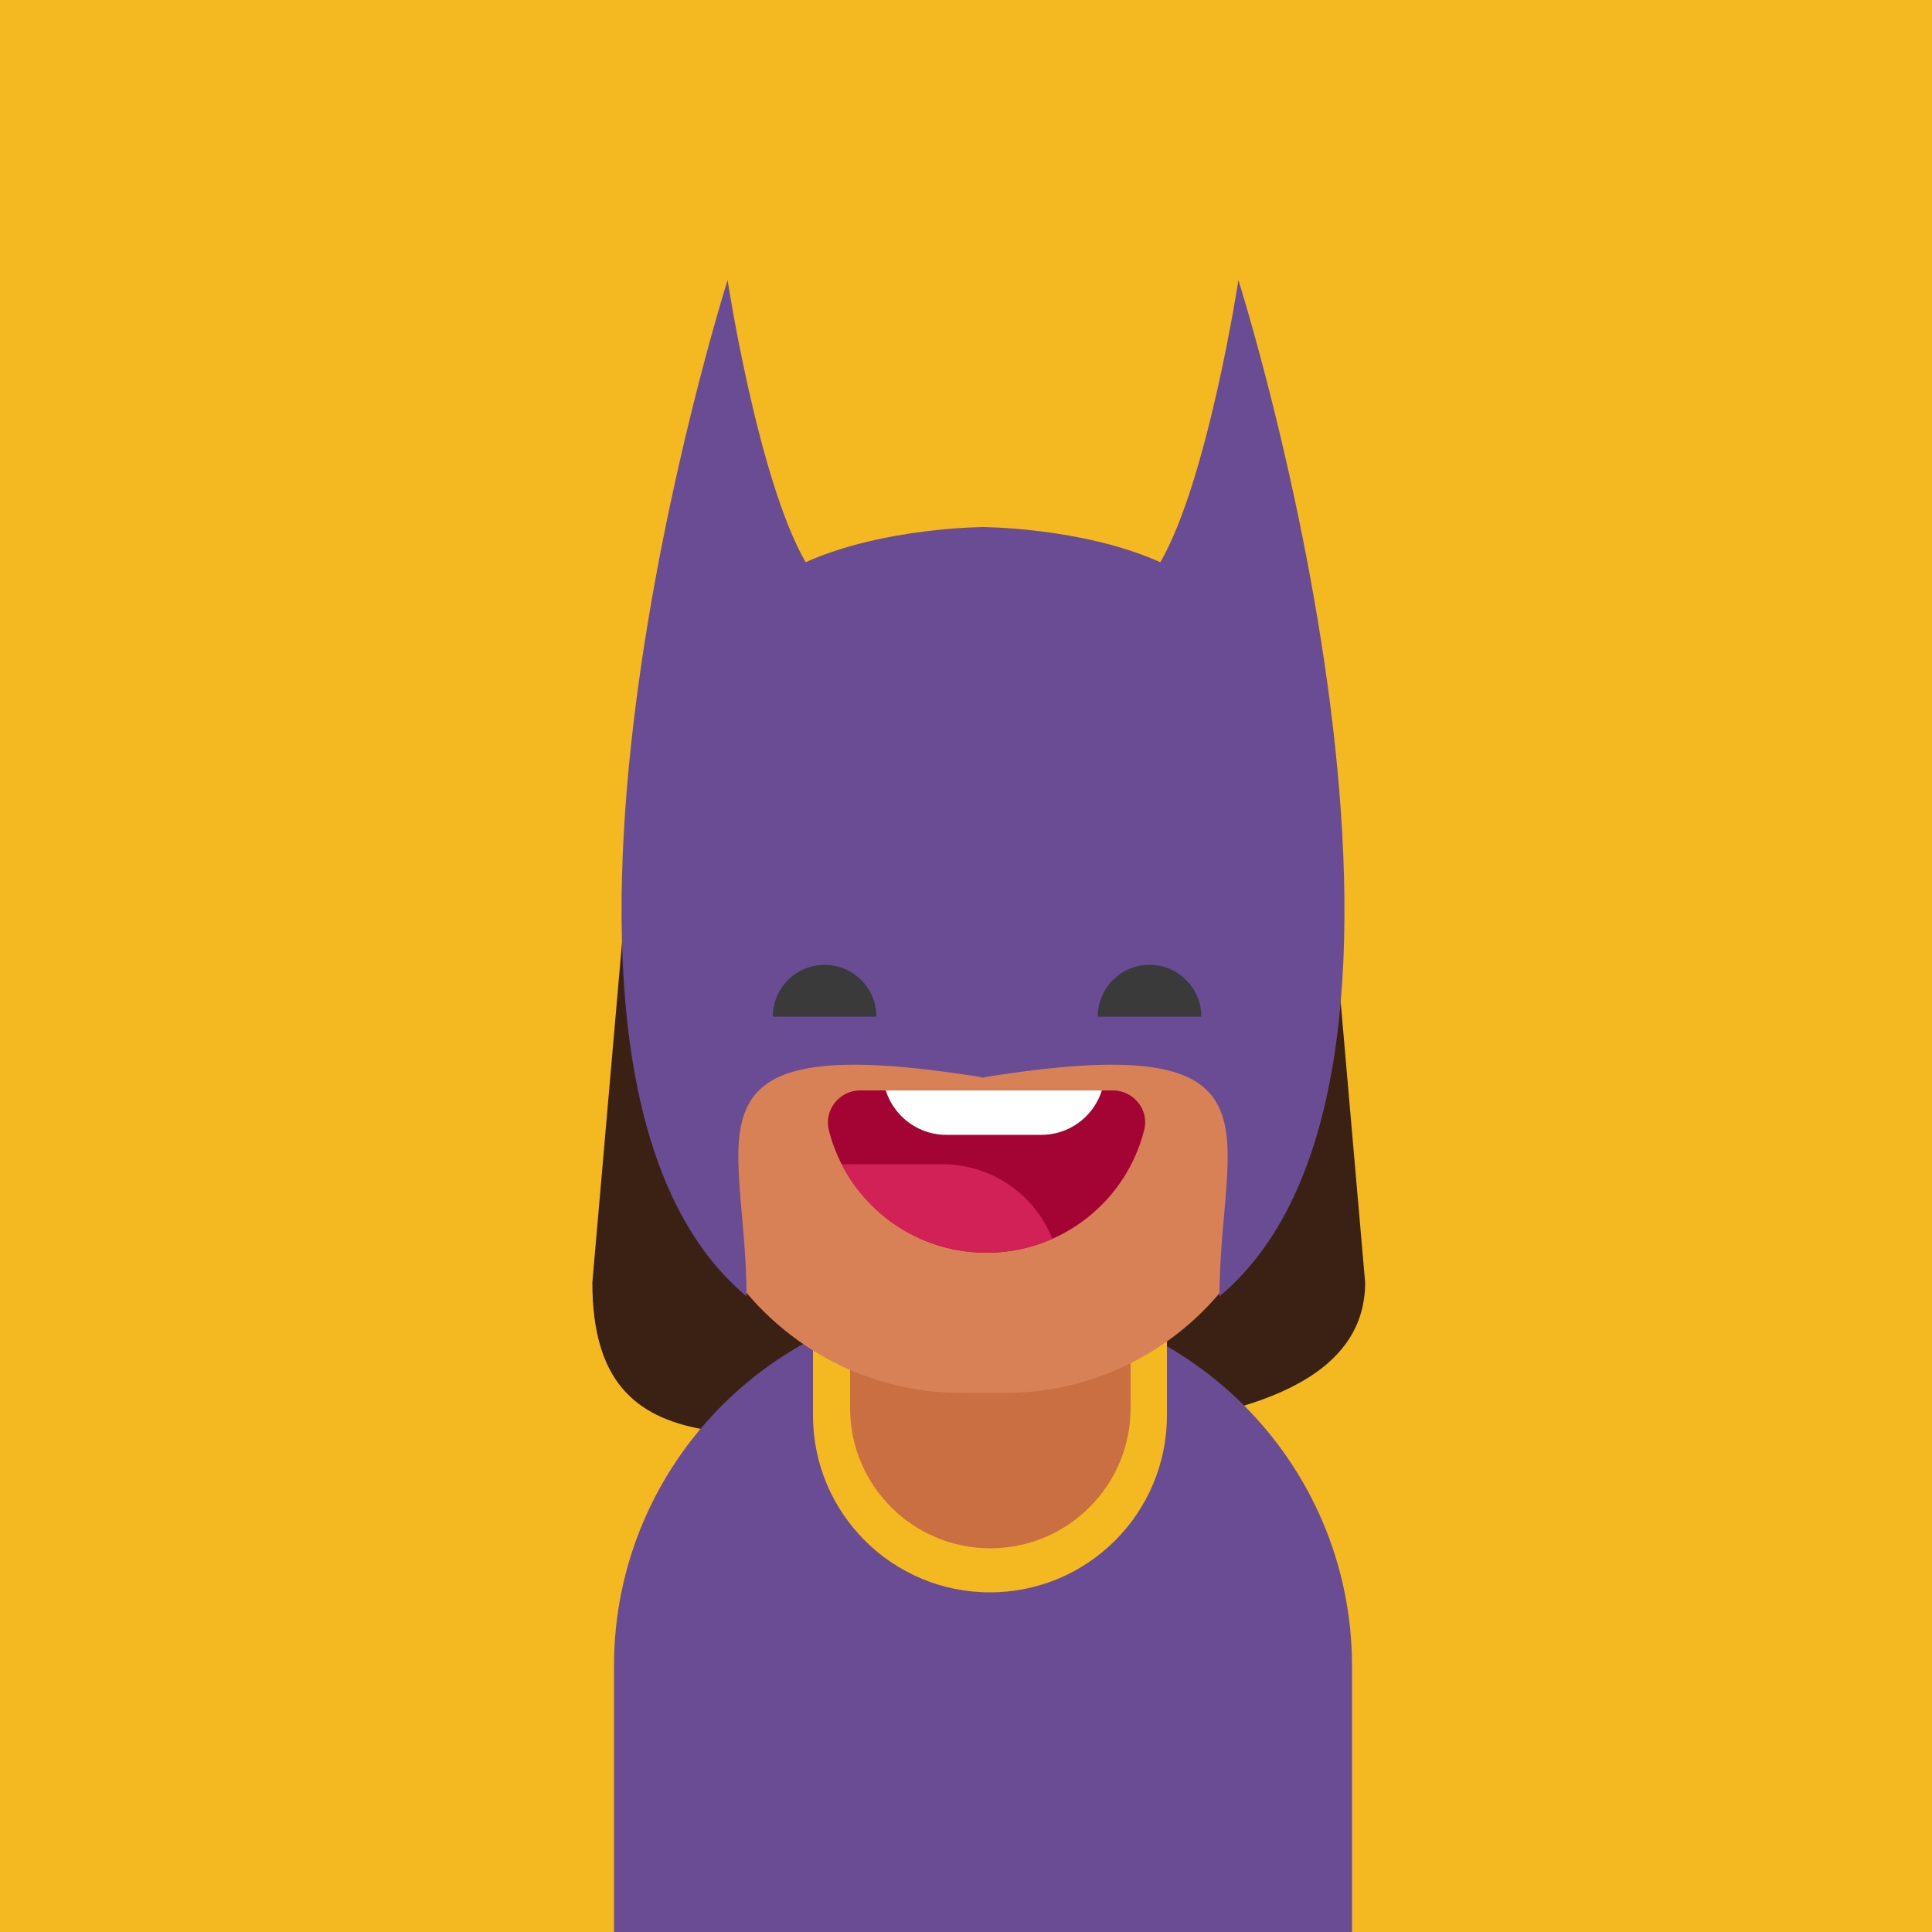
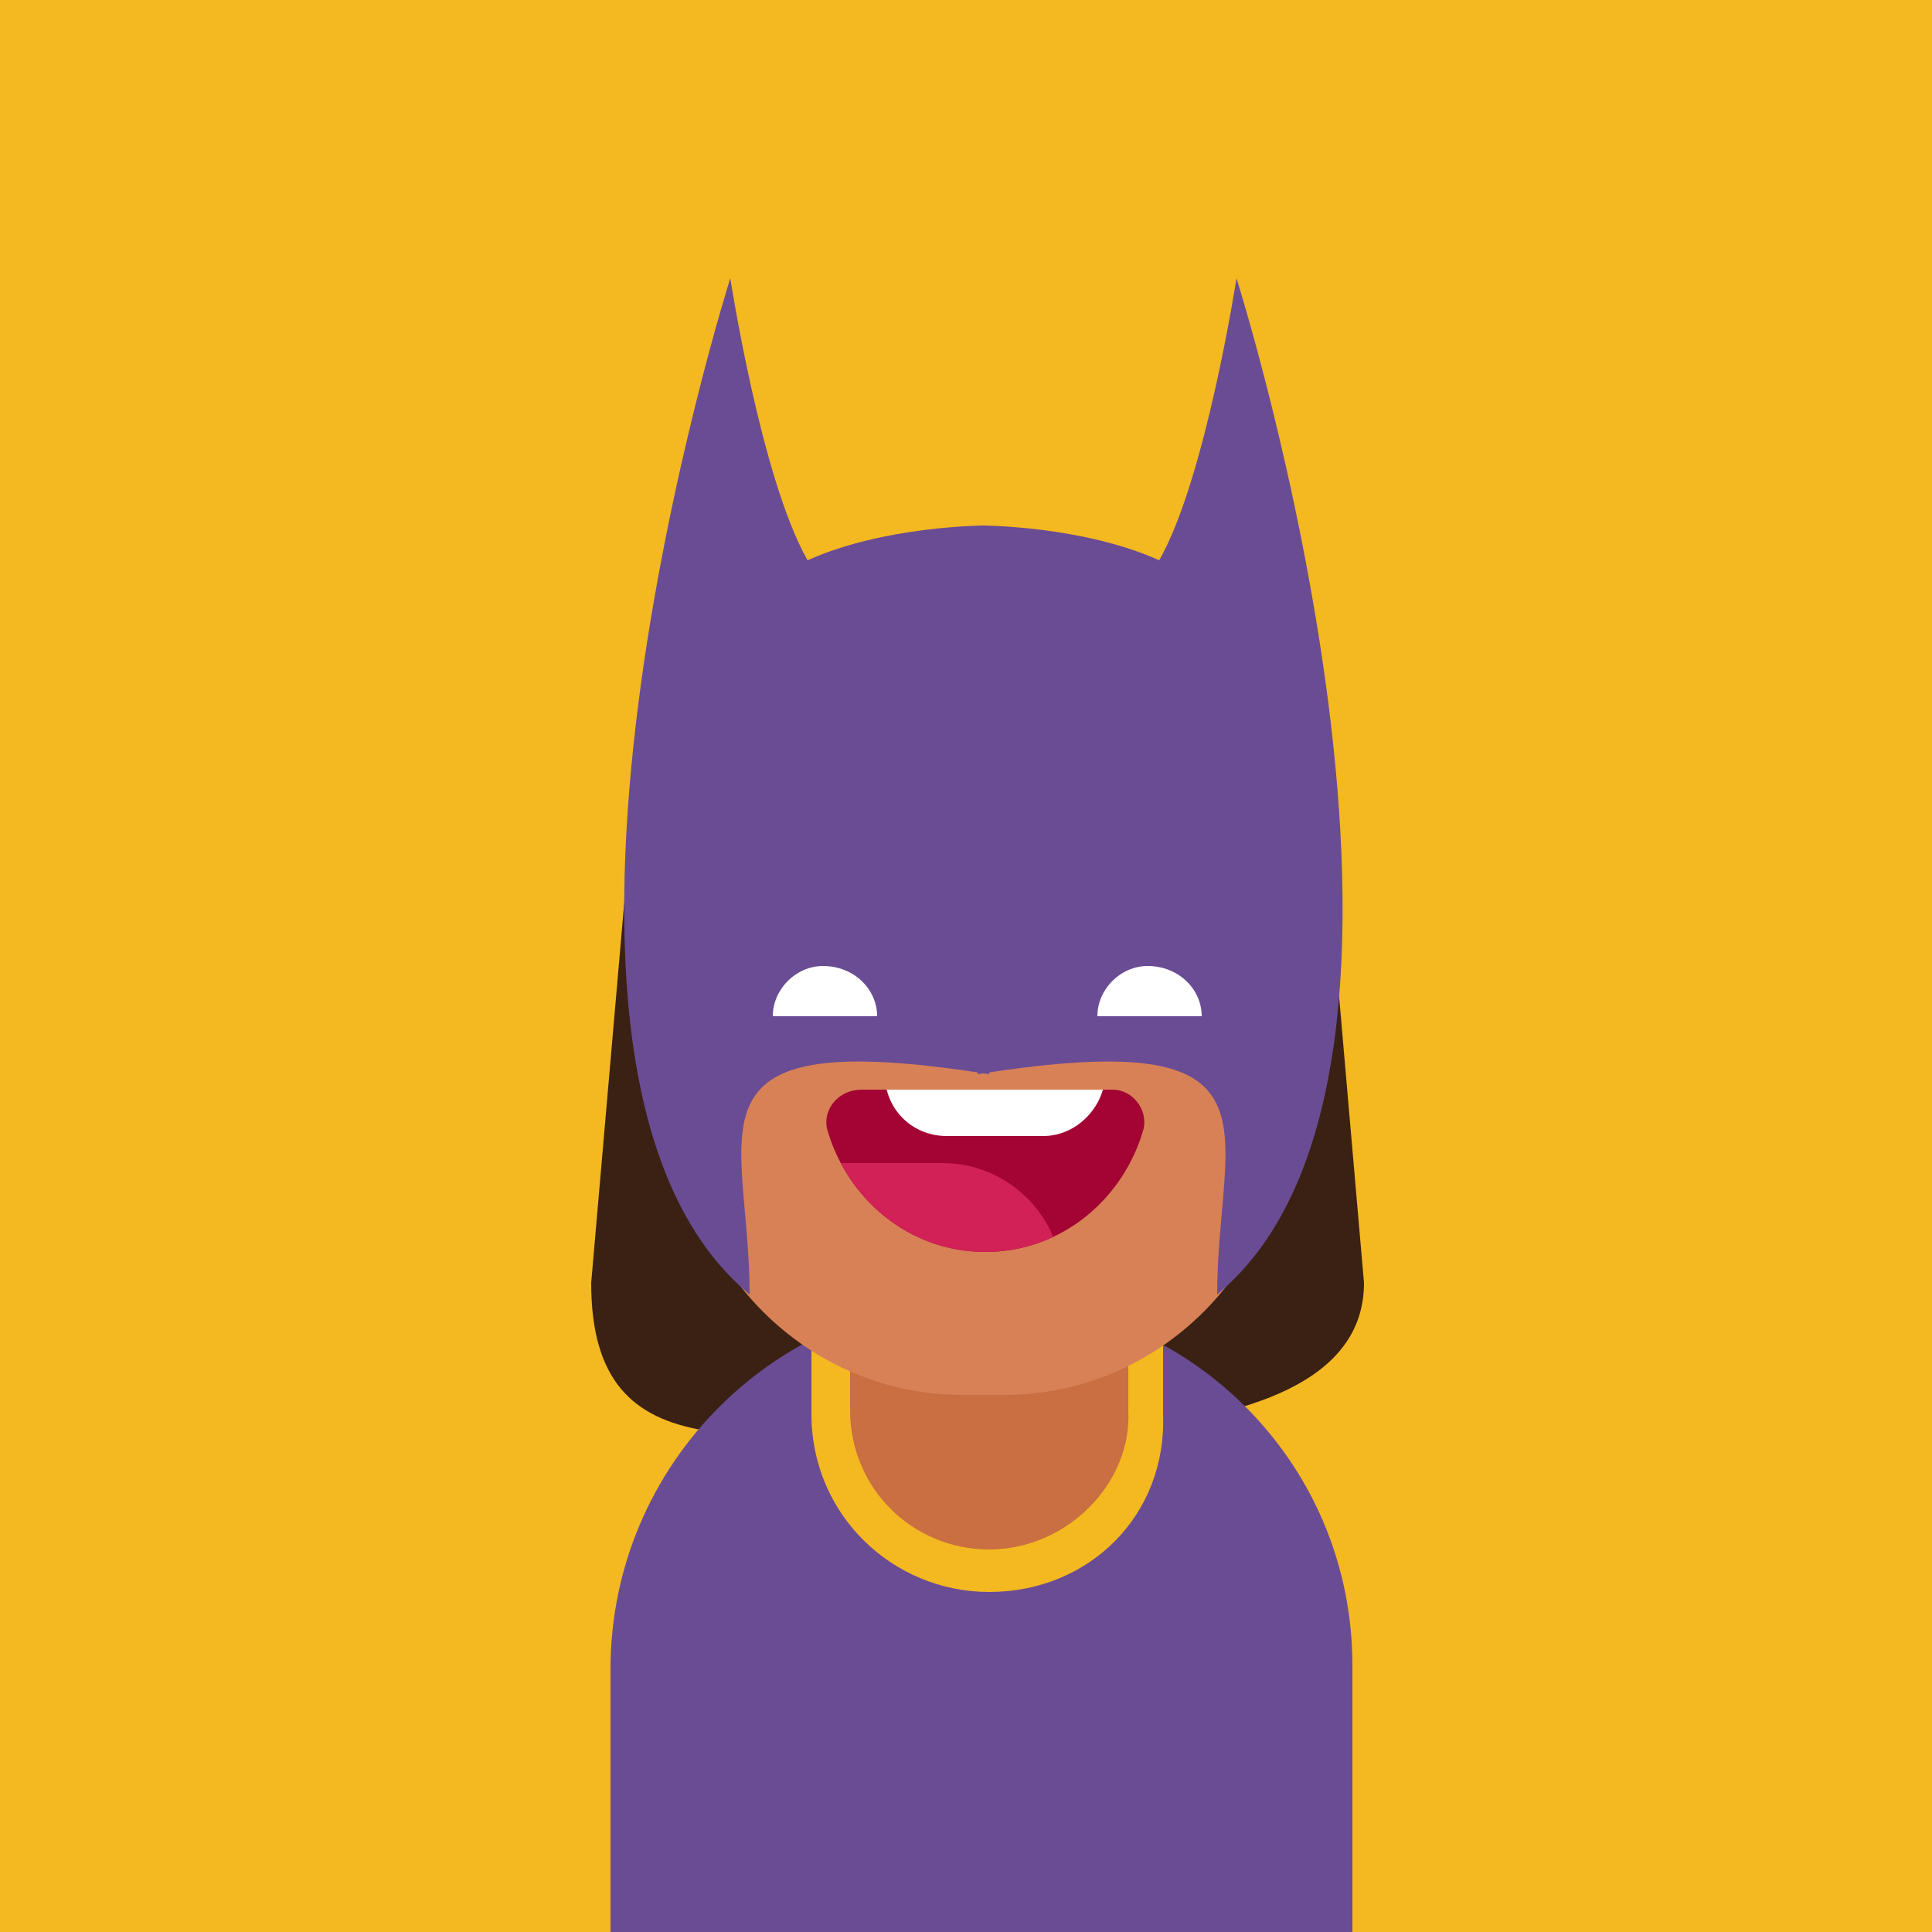
- <svg xmlns="http://www.w3.org/2000/svg" id="d" width="50" height="50" viewBox="0 0 50 50">
-   <defs>
-     <clipPath id="e">
-       <path d="M22.27,28.22h6.53c.54,0,.95,.51,.81,1.03-.46,1.82-2.11,3.17-4.08,3.17s-3.62-1.35-4.08-3.17c-.13-.52,.27-1.03,.81-1.03Z" style="fill:none;" />
-     </clipPath>
-   </defs>
-   <rect width="50" height="50" style="fill:#f4b821;" />
-   <path d="M17.87,37h7.34c-5.52,0-9.88,1.25-9.88-3.81l1-11.46c0-5.06,3.48-7.38,9-7.38h0c5.52,0,9,2.32,9,7.38l1,11.46c0,5.06-11.94,3.81-17.46,3.81Z" style="fill:#3a2114;" />
-   <path d="M25.44,33.57h0c5.27,0,9.55,4.28,9.55,9.55v6.88H15.89v-6.88c0-5.27,4.28-9.55,9.55-9.55Z" style="fill:#6a4c94;" />
-   <path d="M24.68,30.13h1.89c2,0,3.63,1.63,3.63,3.63v2.87c0,2.53-2.05,4.58-4.58,4.58h0c-2.53,0-4.58-2.05-4.58-4.58v-2.87c0-2,1.63-3.63,3.63-3.63Z" style="fill:#f4b821;" />
-   <rect x="22" y="31.28" width="7.26" height="8.79" rx="3.63" ry="3.63" style="fill:#c96f41;" />
-   <path d="M25.99,36.05h-1.1c-4.02,0-7.28-3.26-7.28-7.28v-4.3s8.22,.31,9.17-4.47c2.22,3.31,6.5,2.84,6.5,3.89v4.88c0,4.02-3.26,7.28-7.28,7.28Z" style="fill:#d88157;" />
-   <g>
-     <path d="M26.49,27.26c-.77,0-.93,0-1.91,0,0-.53,.43-.96,.96-.96s.96,.43,.96,.96Z" style="fill:#c96f41;" />
+ <svg xmlns="http://www.w3.org/2000/svg" xmlns:xlink="http://www.w3.org/1999/xlink" version="1.0" x="0px" y="0px" viewBox="0 0 50 50" enable-background="new 0 0 50 50" xml:space="preserve">
+   <g id="Layer_3">
+ </g>
+   <g id="Layer_2">
+ </g>
+   <g id="Layer_1">
+ </g>
+   <g id="Layer_5">
    <g>
-       <path d="M22.27,28.22h6.53c.54,0,.95,.51,.81,1.03-.46,1.82-2.11,3.17-4.08,3.17s-3.62-1.35-4.08-3.17c-.13-.52,.27-1.03,.81-1.03Z" style="fill:#a30433;" />
-       <g style="clip-path:url(#e);">
-         <path d="M20.19,30.13h7.26v1.42c0,.9-.73,1.64-1.64,1.64h-2.57c-1.69,0-3.06-1.37-3.06-3.06h0Z" transform="translate(47.63 63.32) rotate(180)" style="fill:#d12156;" />
-         <path d="M22.86,27.46h5.73v.27c0,.9-.73,1.64-1.64,1.64h-2.46c-.9,0-1.64-.73-1.64-1.64v-.27h0Z" style="fill:#fff;" />
+       <rect fill="#F4B821" width="50" height="50" />
+       <path fill="#3A2114" d="M17.9,37h7.3c-5.5,0-9.9,1.3-9.9-3.8l1-11.5c0-5.1,3.5-7.4,9-7.4h0c5.5,0,9,2.3,9,7.4l1,11.5    C35.3,38.3,23.4,37,17.9,37z" />
+       <path fill="#6A4C94" d="M25.4,33.6L25.4,33.6c-5.3,0-9.6,4.3-9.6,9.6V50H35v-6.9C35,37.8,30.7,33.6,25.4,33.6z" />
+       <path fill="#F4B821" d="M25.6,41.2L25.6,41.2c-2.5,0-4.6-2-4.6-4.6v-2.9c0-2,1.6-3.6,3.6-3.6h1.9c2,0,3.6,1.6,3.6,3.6v2.9    C30.2,39.2,28.2,41.2,25.6,41.2z" />
+       <path fill="#C96F41" d="M25.6,40.1L25.6,40.1c-2,0-3.6-1.6-3.6-3.6v-1.5c0-2,1.6-3.6,3.6-3.6h0c2,0,3.6,1.6,3.6,3.6v1.5    C29.3,38.4,27.6,40.1,25.6,40.1z" />
+       <path fill="#D88157" d="M26,36.1h-1.1c-4,0-7.3-3.3-7.3-7.3v-4.3c0,0,8.2,0.3,9.2-4.5c2.2,3.3,6.5,2.8,6.5,3.9v4.9    C33.3,32.8,30,36.1,26,36.1z" />
+       <g>
+         <g>
+           <path fill="#C96F41" d="M26.5,27.3c-0.8,0-0.9,0-1.9,0c0-0.5,0.4-1,1-1S26.5,26.7,26.5,27.3z" />
+         </g>
+         <g>
+           <path fill="#A30433" d="M22.3,28.2h6.5c0.5,0,0.9,0.5,0.8,1c-0.5,1.8-2.1,3.2-4.1,3.2s-3.6-1.4-4.1-3.2      C21.3,28.7,21.7,28.2,22.3,28.2z" />
+           <g>
+             <defs>
+               <path id="SVGID_00000013884708993355426180000008688142729988331952_" d="M22.3,28.2h6.5c0.5,0,0.9,0.5,0.8,1        c-0.5,1.8-2.1,3.2-4.1,3.2s-3.6-1.4-4.1-3.2C21.3,28.7,21.7,28.2,22.3,28.2z" />
+             </defs>
+             <clipPath id="SVGID_00000162329682477154240860000010626825533734901383_">
+               <use xlink:href="#SVGID_00000013884708993355426180000008688142729988331952_" overflow="visible" />
+             </clipPath>
+             <path clip-path="url(#SVGID_00000162329682477154240860000010626825533734901383_)" fill="#D12156" d="M21.8,30.1h2.6       c1.7,0,3.1,1.4,3.1,3.1v0h-7.3v-1.4C20.2,30.9,20.9,30.1,21.8,30.1z" />
+             <path clip-path="url(#SVGID_00000162329682477154240860000010626825533734901383_)" fill="#FFFFFF" d="M27,29.4h-2.5       c-0.9,0-1.6-0.7-1.6-1.6v-0.3h5.7v0.3C28.6,28.6,27.9,29.4,27,29.4z" />
+           </g>
+         </g>
      </g>
+       <g>
+         <path fill="#6A4C94" d="M25.4,13.6c0,0,2.6,0,4.6,0.9c1.2-2.1,2-7.3,2-7.3s6.5,20.5-0.5,26.3c0-4.3,2-7-6.2-5.7     C25.4,22.4,25.4,13.6,25.4,13.6z" />
+         <path fill="#6A4C94" d="M25.5,13.6c0,0-2.6,0-4.6,0.9c-1.2-2.1-2-7.3-2-7.3s-6.5,20.5,0.5,26.3c0-4.3-2-7,6.2-5.7     C25.5,22.4,25.5,13.6,25.5,13.6z" />
+       </g>
+       <path fill="#FFFFFF" d="M31.1,26.3c-1.1,0-1.3,0-2.7,0c0-0.7,0.6-1.3,1.3-1.3C30.5,25,31.1,25.6,31.1,26.3z" />
+       <path fill="#FFFFFF" d="M22.7,26.3c-1.1,0-1.3,0-2.7,0c0-0.7,0.6-1.3,1.3-1.3C22.1,25,22.7,25.6,22.7,26.3z" />
    </g>
  </g>
-   <g>
-     <path d="M25.4,13.64s2.6,0,4.63,.91c1.23-2.13,2.02-7.3,2.02-7.3,0,0,6.49,20.46-.49,26.3,0-4.26,1.98-6.98-6.16-5.66V13.64Z" style="fill:#6a4c94;" />
-     <path d="M25.48,13.64s-2.6,0-4.63,.91c-1.23-2.13-2.02-7.3-2.02-7.3,0,0-6.49,20.46,.49,26.3,0-4.26-1.98-6.98,6.16-5.66,0-5.45,0-14.25,0-14.25Z" style="fill:#6a4c94;" />
-   </g>
-   <path d="M31.08,26.31h-2.67c0-.74,.6-1.34,1.34-1.34s1.34,.6,1.34,1.34Z" style="fill:#3a3a3a;" />
-   <path d="M22.67,26.31h-2.67c0-.74,.6-1.34,1.34-1.34s1.34,.6,1.34,1.34Z" style="fill:#3a3a3a;" />
+   <g id="icons">
+ </g>
+   <g id="sport">
+ </g>
+   <g id="batman">
+ </g>
</svg>
